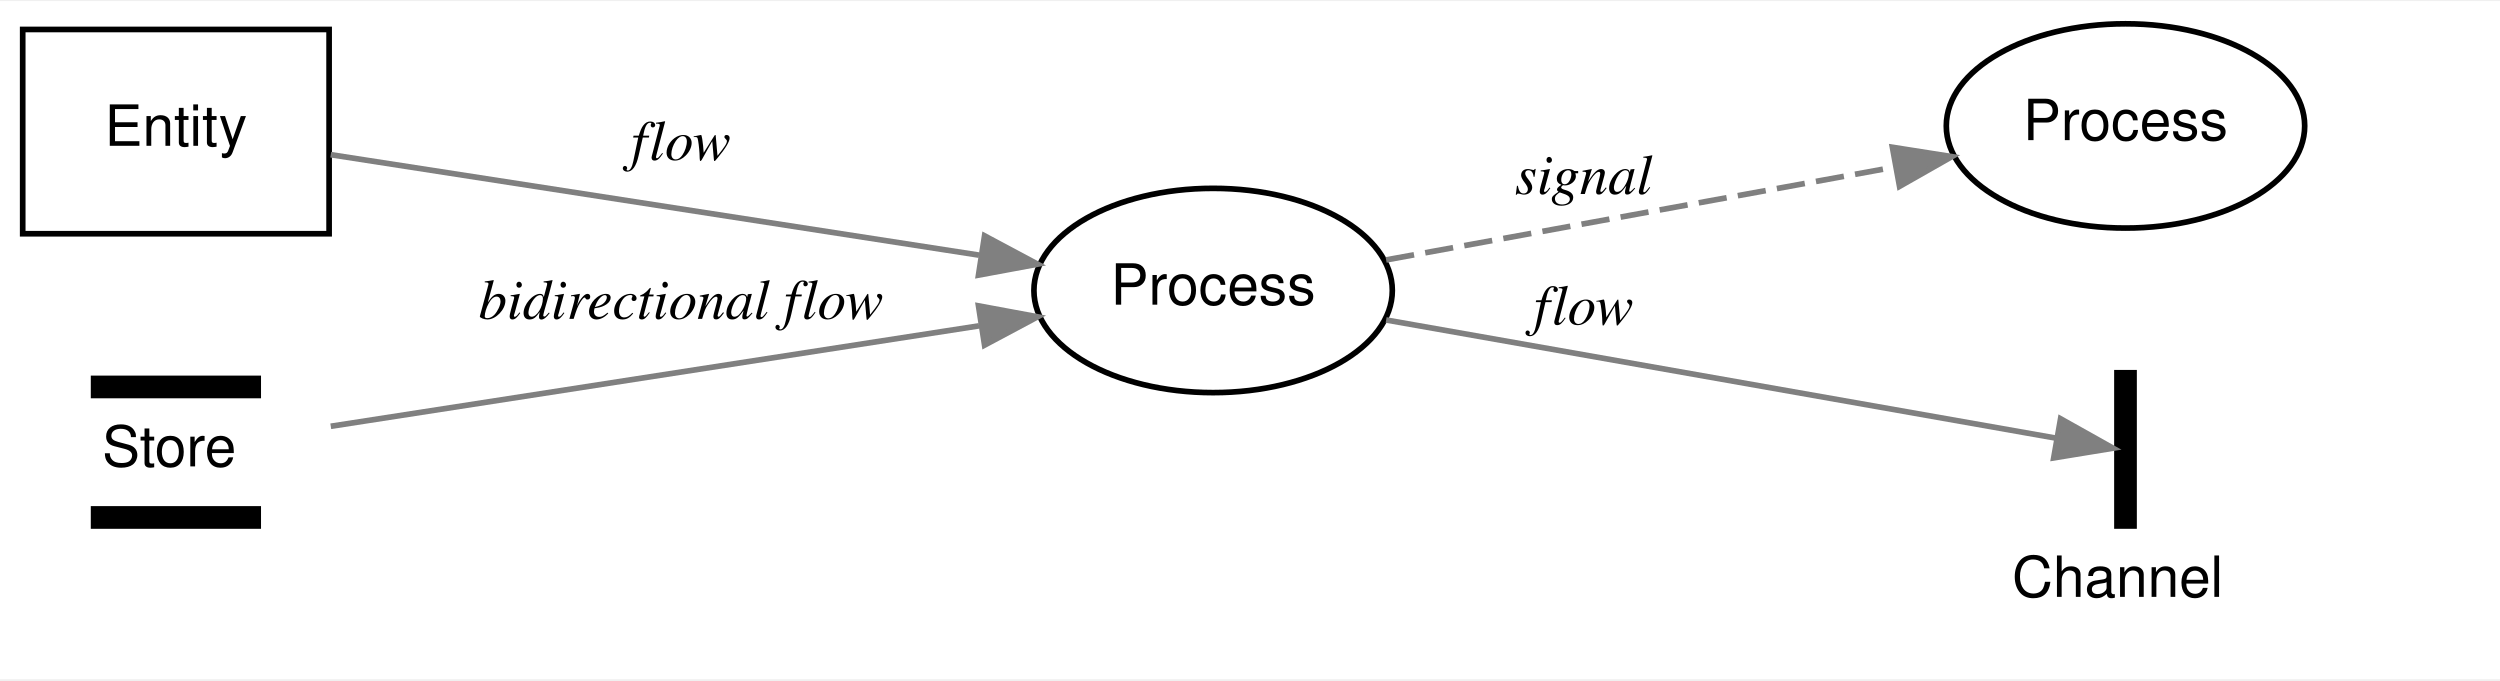
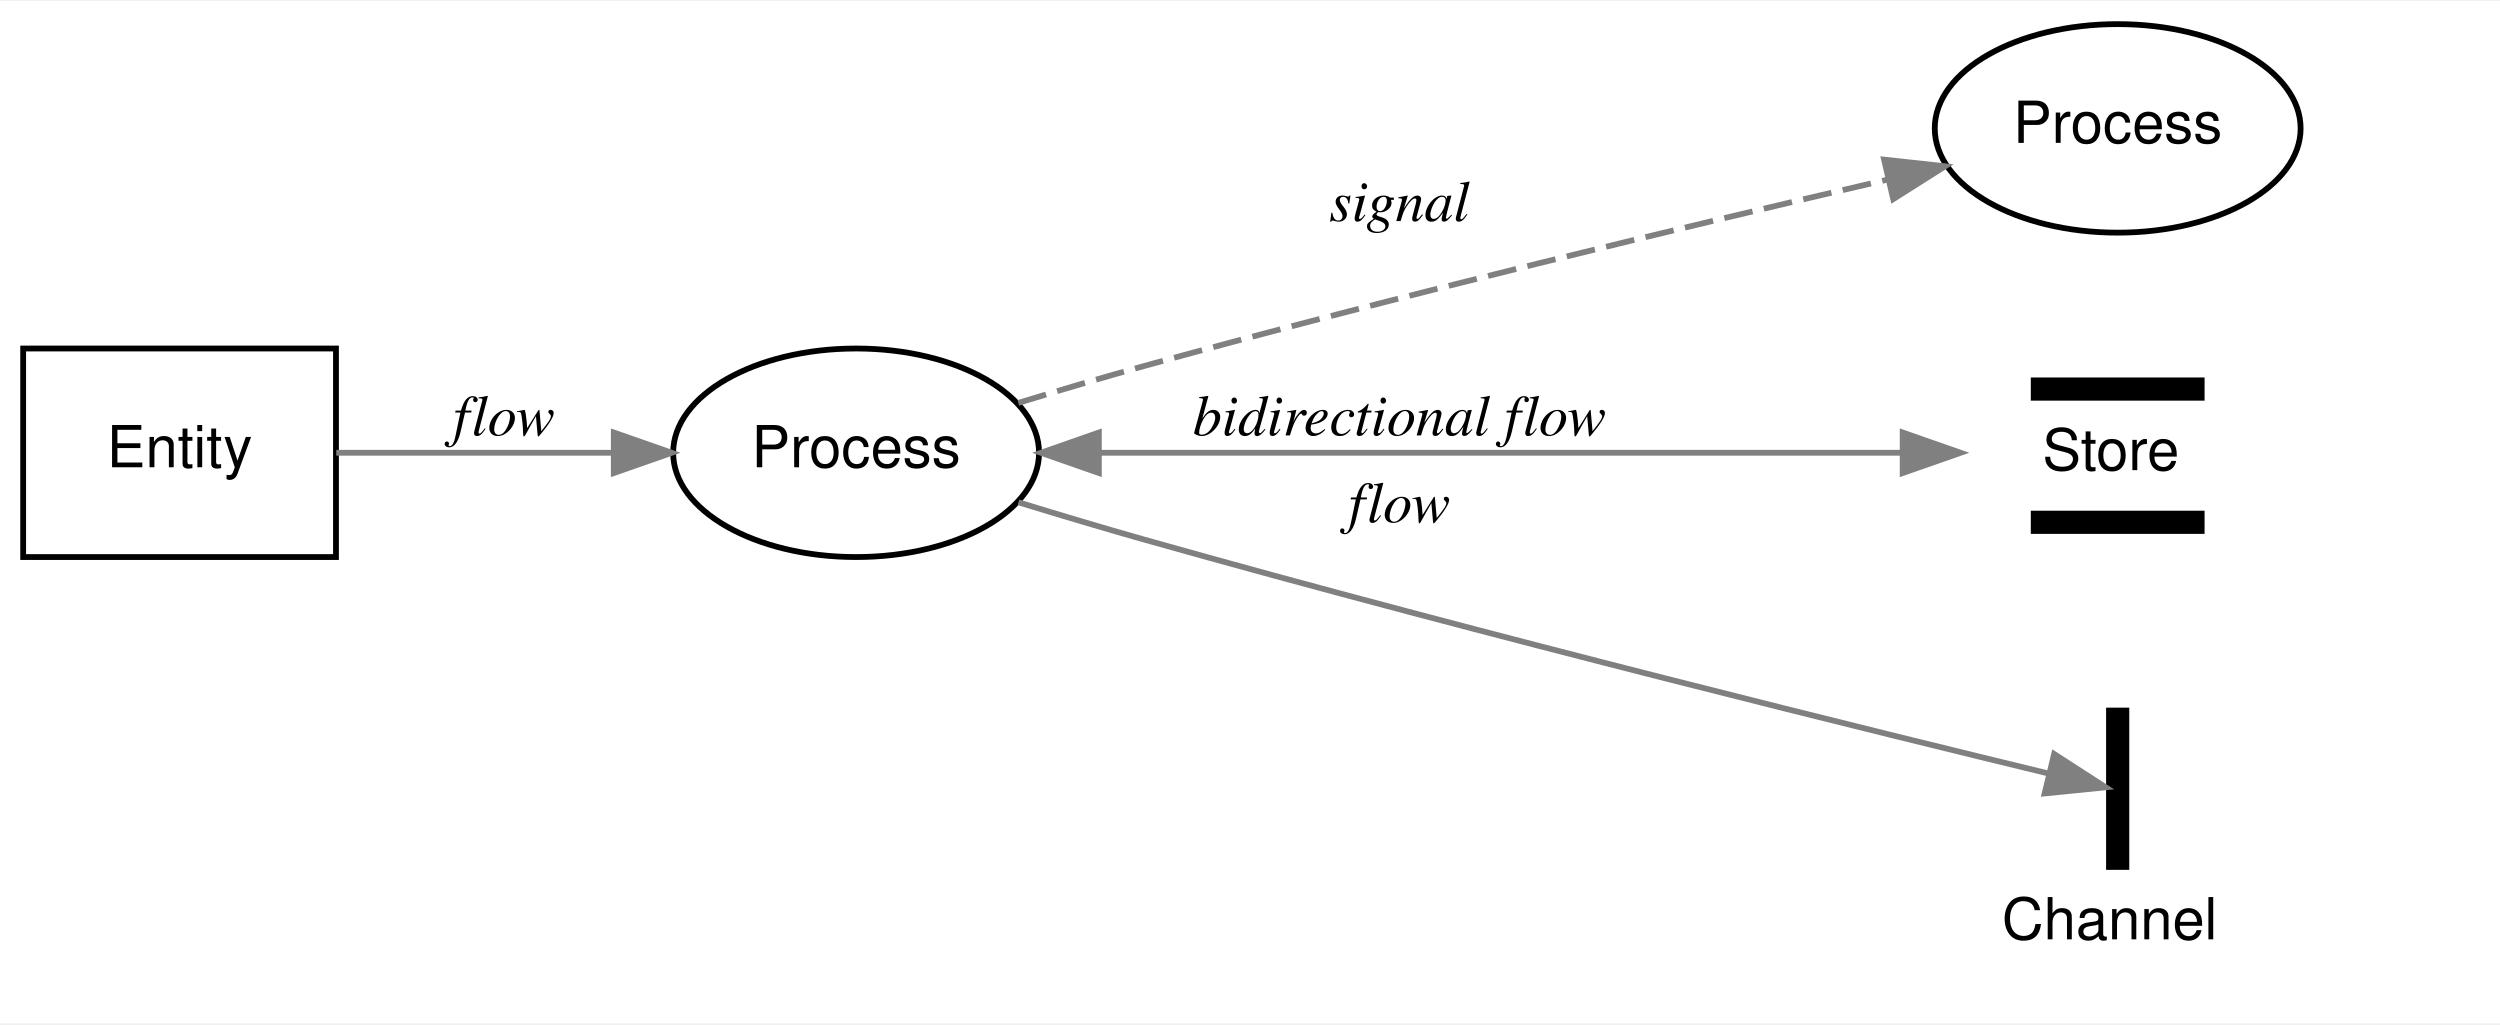
- <svg xmlns="http://www.w3.org/2000/svg" width="441pt" height="120pt" viewBox="0.00 0.00 440.58 119.50">
-   <g id="graph0" class="graph" transform="scale(1 1) rotate(0) translate(4 115.5)">
-     <polygon fill="white" stroke="transparent" points="-4,4 -4,-115.5 436.58,-115.5 436.58,4 -4,4" />
+ <svg xmlns="http://www.w3.org/2000/svg" width="432pt" height="177pt" viewBox="0.00 0.00 431.58 176.50">
+   <g id="graph0" class="graph" transform="scale(1 1) rotate(0) translate(4 172.5)">
+     <polygon fill="white" stroke="transparent" points="-4,4 -4,-172.5 427.58,-172.5 427.58,4 -4,4" />
    <g id="node1" class="node">
-       <ellipse fill="none" stroke="black" cx="209.79" cy="-64.5" rx="31.58" ry="18" />
-       <text text-anchor="middle" x="209.79" y="-62" font-family="Helvetica,sans-Serif" font-size="10.00">Process</text>
+       <ellipse fill="none" stroke="black" cx="143.79" cy="-94.5" rx="31.58" ry="18" />
+       <text text-anchor="middle" x="143.79" y="-92" font-family="Helvetica,sans-Serif" font-size="10.00">Process</text>
    </g>
    <g id="node2" class="node">
-       <ellipse fill="none" stroke="black" cx="370.58" cy="-93.5" rx="31.58" ry="18" />
-       <text text-anchor="middle" x="370.58" y="-91" font-family="Helvetica,sans-Serif" font-size="10.00">Process</text>
+       <ellipse fill="none" stroke="black" cx="361.58" cy="-150.5" rx="31.58" ry="18" />
+       <text text-anchor="middle" x="361.58" y="-148" font-family="Helvetica,sans-Serif" font-size="10.00">Process</text>
    </g>
    <g id="edge2" class="edge">
-       <path fill="none" stroke="gray" stroke-dasharray="5,2" d="M240.28,-69.89C265.49,-74.49 301.99,-81.16 329.79,-86.23" />
-       <polygon fill="gray" stroke="gray" points="329.5,-89.74 339.97,-88.09 330.76,-82.85 329.5,-89.74" />
-       <text text-anchor="middle" x="275.08" y="-81.5" font-family="Times,serif" font-style="italic" font-size="10.00">signal</text>
+       <path fill="none" stroke="gray" stroke-dasharray="5,2" d="M171.8,-103.11C178.87,-105.28 186.49,-107.54 193.58,-109.5 237.26,-121.57 287.85,-133.74 321.8,-141.65" />
+       <polygon fill="gray" stroke="gray" points="321.25,-145.11 331.78,-143.96 322.83,-138.29 321.25,-145.11" />
+       <text text-anchor="middle" x="237.58" y="-134.5" font-family="Times,serif" font-style="italic" font-size="10.00">signal</text>
+     </g>
+     <g id="node4" class="node">
+       <polygon fill="black" stroke="transparent" points="346.58,-103.5 346.58,-107.5 376.58,-107.5 376.58,-103.5 346.58,-103.5" />
+       <text text-anchor="start" x="348.58" y="-91.5" font-family="Helvetica,sans-Serif" font-size="10.00">Store</text>
+       <polygon fill="black" stroke="transparent" points="346.58,-80.5 346.58,-84.5 376.58,-84.5 376.58,-80.5 346.58,-80.5" />
+     </g>
+     <g id="edge3" class="edge">
+       <path fill="none" stroke="gray" d="M185.73,-94.5C225.7,-94.5 285.96,-94.5 324.27,-94.5" />
+       <polygon fill="gray" stroke="gray" points="185.7,-91 175.7,-94.5 185.7,-98 185.7,-91" />
+       <polygon fill="gray" stroke="gray" points="324.46,-98 334.46,-94.5 324.46,-91 324.46,-98" />
+       <text text-anchor="middle" x="237.58" y="-97.5" font-family="Times,serif" font-style="italic" font-size="10.00">bidirectional flow</text>
    </g>
    <g id="node5" class="node">
-       <polygon fill="black" stroke="transparent" points="368.58,-22.5 368.58,-50.5 372.58,-50.5 372.58,-22.5 368.58,-22.5" />
-       <text text-anchor="start" x="350.58" y="-10.5" font-family="Helvetica,sans-Serif" font-size="10.00">Channel</text>
+       <polygon fill="black" stroke="transparent" points="359.58,-22.5 359.58,-50.5 363.58,-50.5 363.58,-22.5 359.58,-22.5" />
+       <text text-anchor="start" x="341.58" y="-10.5" font-family="Helvetica,sans-Serif" font-size="10.00">Channel</text>
    </g>
    <g id="edge4" class="edge">
-       <path fill="none" stroke="gray" d="M240.28,-59.3C275.97,-53.01 334.28,-42.72 358.49,-38.45" />
-       <polygon fill="gray" stroke="gray" points="359.14,-41.89 368.38,-36.71 357.93,-35 359.14,-41.89" />
-       <text text-anchor="middle" x="275.08" y="-58.5" font-family="Times,serif" font-style="italic" font-size="10.00">flow</text>
+       <path fill="none" stroke="gray" d="M171.82,-85.95C178.88,-83.78 186.5,-81.5 193.58,-79.5 252.19,-62.95 323.11,-45.55 349.76,-39.1" />
+       <polygon fill="gray" stroke="gray" points="350.61,-42.5 359.51,-36.75 348.97,-35.69 350.61,-42.5" />
+       <text text-anchor="middle" x="237.58" y="-82.5" font-family="Times,serif" font-style="italic" font-size="10.00">flow</text>
    </g>
    <g id="node3" class="node">
-       <polygon fill="none" stroke="black" points="54,-110.5 0,-110.5 0,-74.5 54,-74.5 54,-110.5" />
-       <text text-anchor="middle" x="27" y="-90" font-family="Helvetica,sans-Serif" font-size="10.00">Entity</text>
+       <polygon fill="none" stroke="black" points="54,-112.5 0,-112.5 0,-76.5 54,-76.5 54,-112.5" />
+       <text text-anchor="middle" x="27" y="-92" font-family="Helvetica,sans-Serif" font-size="10.00">Entity</text>
    </g>
    <g id="edge1" class="edge">
-       <path fill="none" stroke="gray" d="M54.29,-88.43C84.29,-83.78 133.69,-76.13 168.54,-70.73" />
-       <polygon fill="gray" stroke="gray" points="169.51,-74.13 178.85,-69.14 168.44,-67.21 169.51,-74.13" />
-       <text text-anchor="middle" x="116" y="-87.5" font-family="Times,serif" font-style="italic" font-size="10.00">flow</text>
-     </g>
-     <g id="node4" class="node">
-       <polygon fill="black" stroke="transparent" points="12,-45.5 12,-49.5 42,-49.5 42,-45.5 12,-45.5" />
-       <text text-anchor="start" x="14" y="-33.5" font-family="Helvetica,sans-Serif" font-size="10.00">Store</text>
-       <polygon fill="black" stroke="transparent" points="12,-22.5 12,-26.5 42,-26.5 42,-22.5 12,-22.5" />
-     </g>
-     <g id="edge3" class="edge">
-       <path fill="none" stroke="gray" d="M54.29,-40.57C84.29,-45.22 133.69,-52.87 168.54,-58.27" />
-       <polygon fill="gray" stroke="gray" points="168.44,-61.79 178.85,-59.86 169.51,-54.87 168.44,-61.79" />
-       <text text-anchor="middle" x="116" y="-59.5" font-family="Times,serif" font-style="italic" font-size="10.00">bidirectional flow</text>
+       <path fill="none" stroke="gray" d="M54.05,-94.5C68.16,-94.5 85.91,-94.5 101.82,-94.5" />
+       <polygon fill="gray" stroke="gray" points="101.96,-98 111.96,-94.5 101.96,-91 101.96,-98" />
+       <text text-anchor="middle" x="83" y="-97.5" font-family="Times,serif" font-style="italic" font-size="10.00">flow</text>
    </g>
  </g>
</svg>
